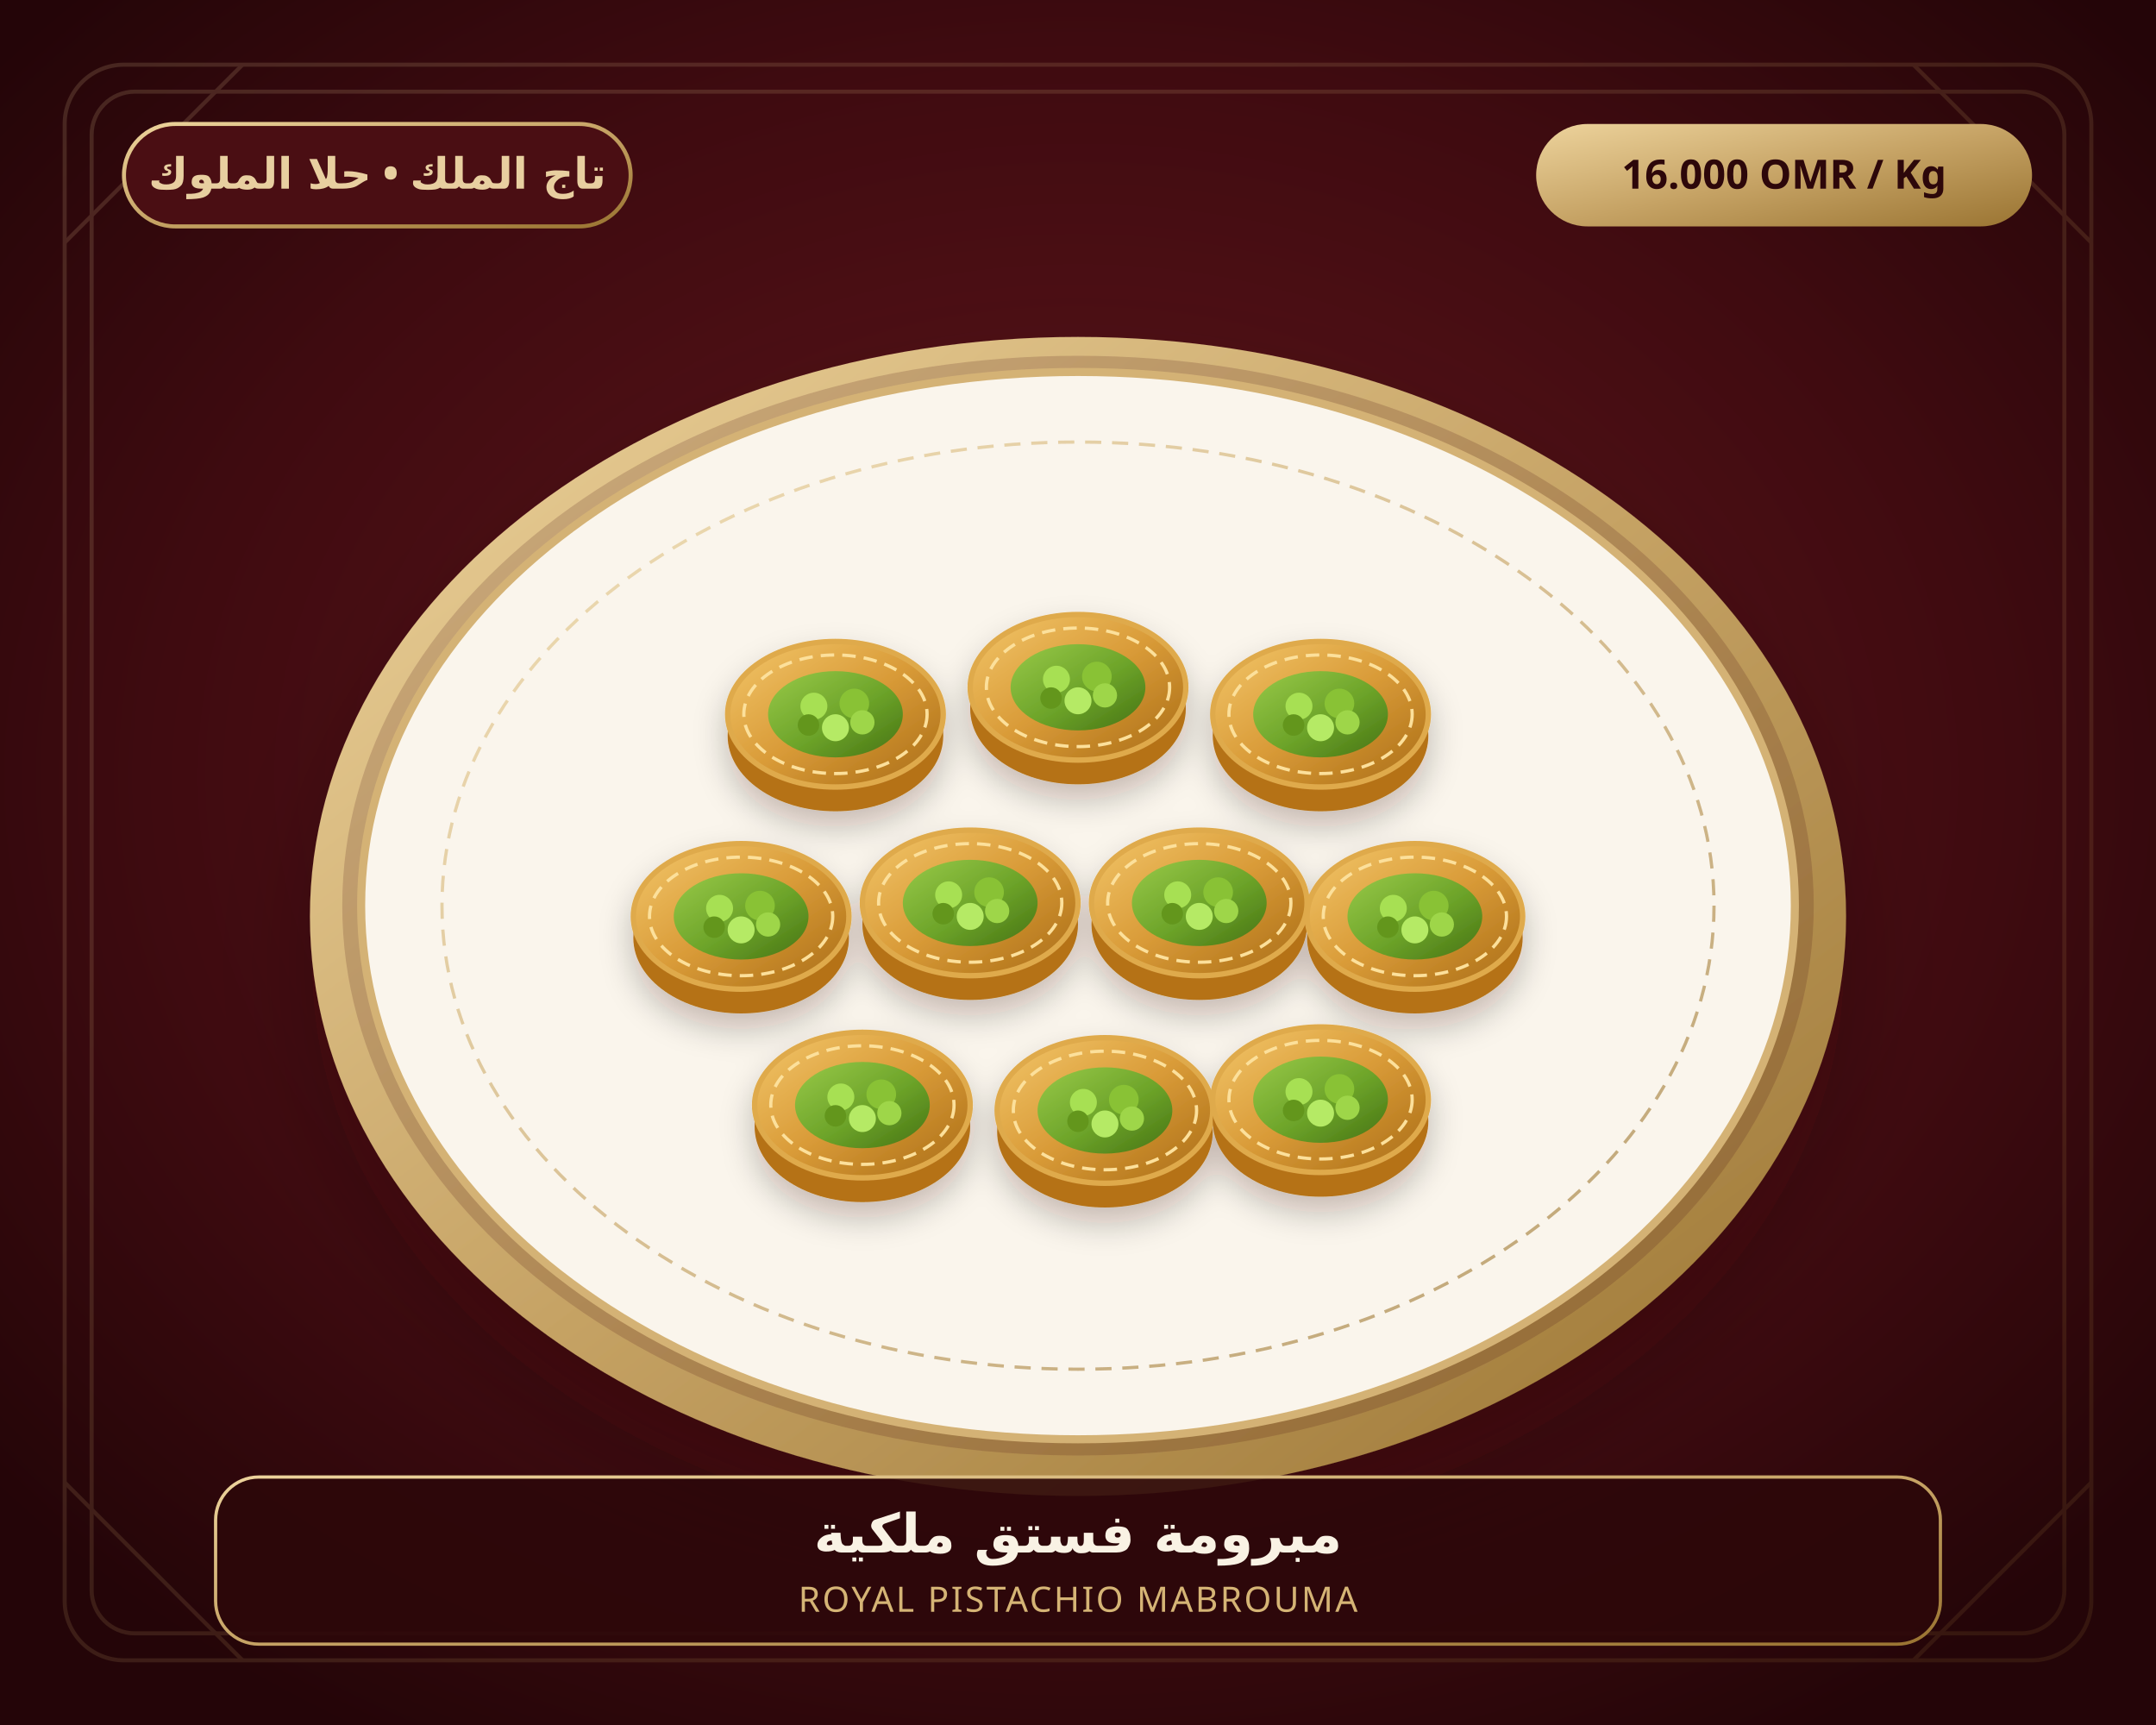
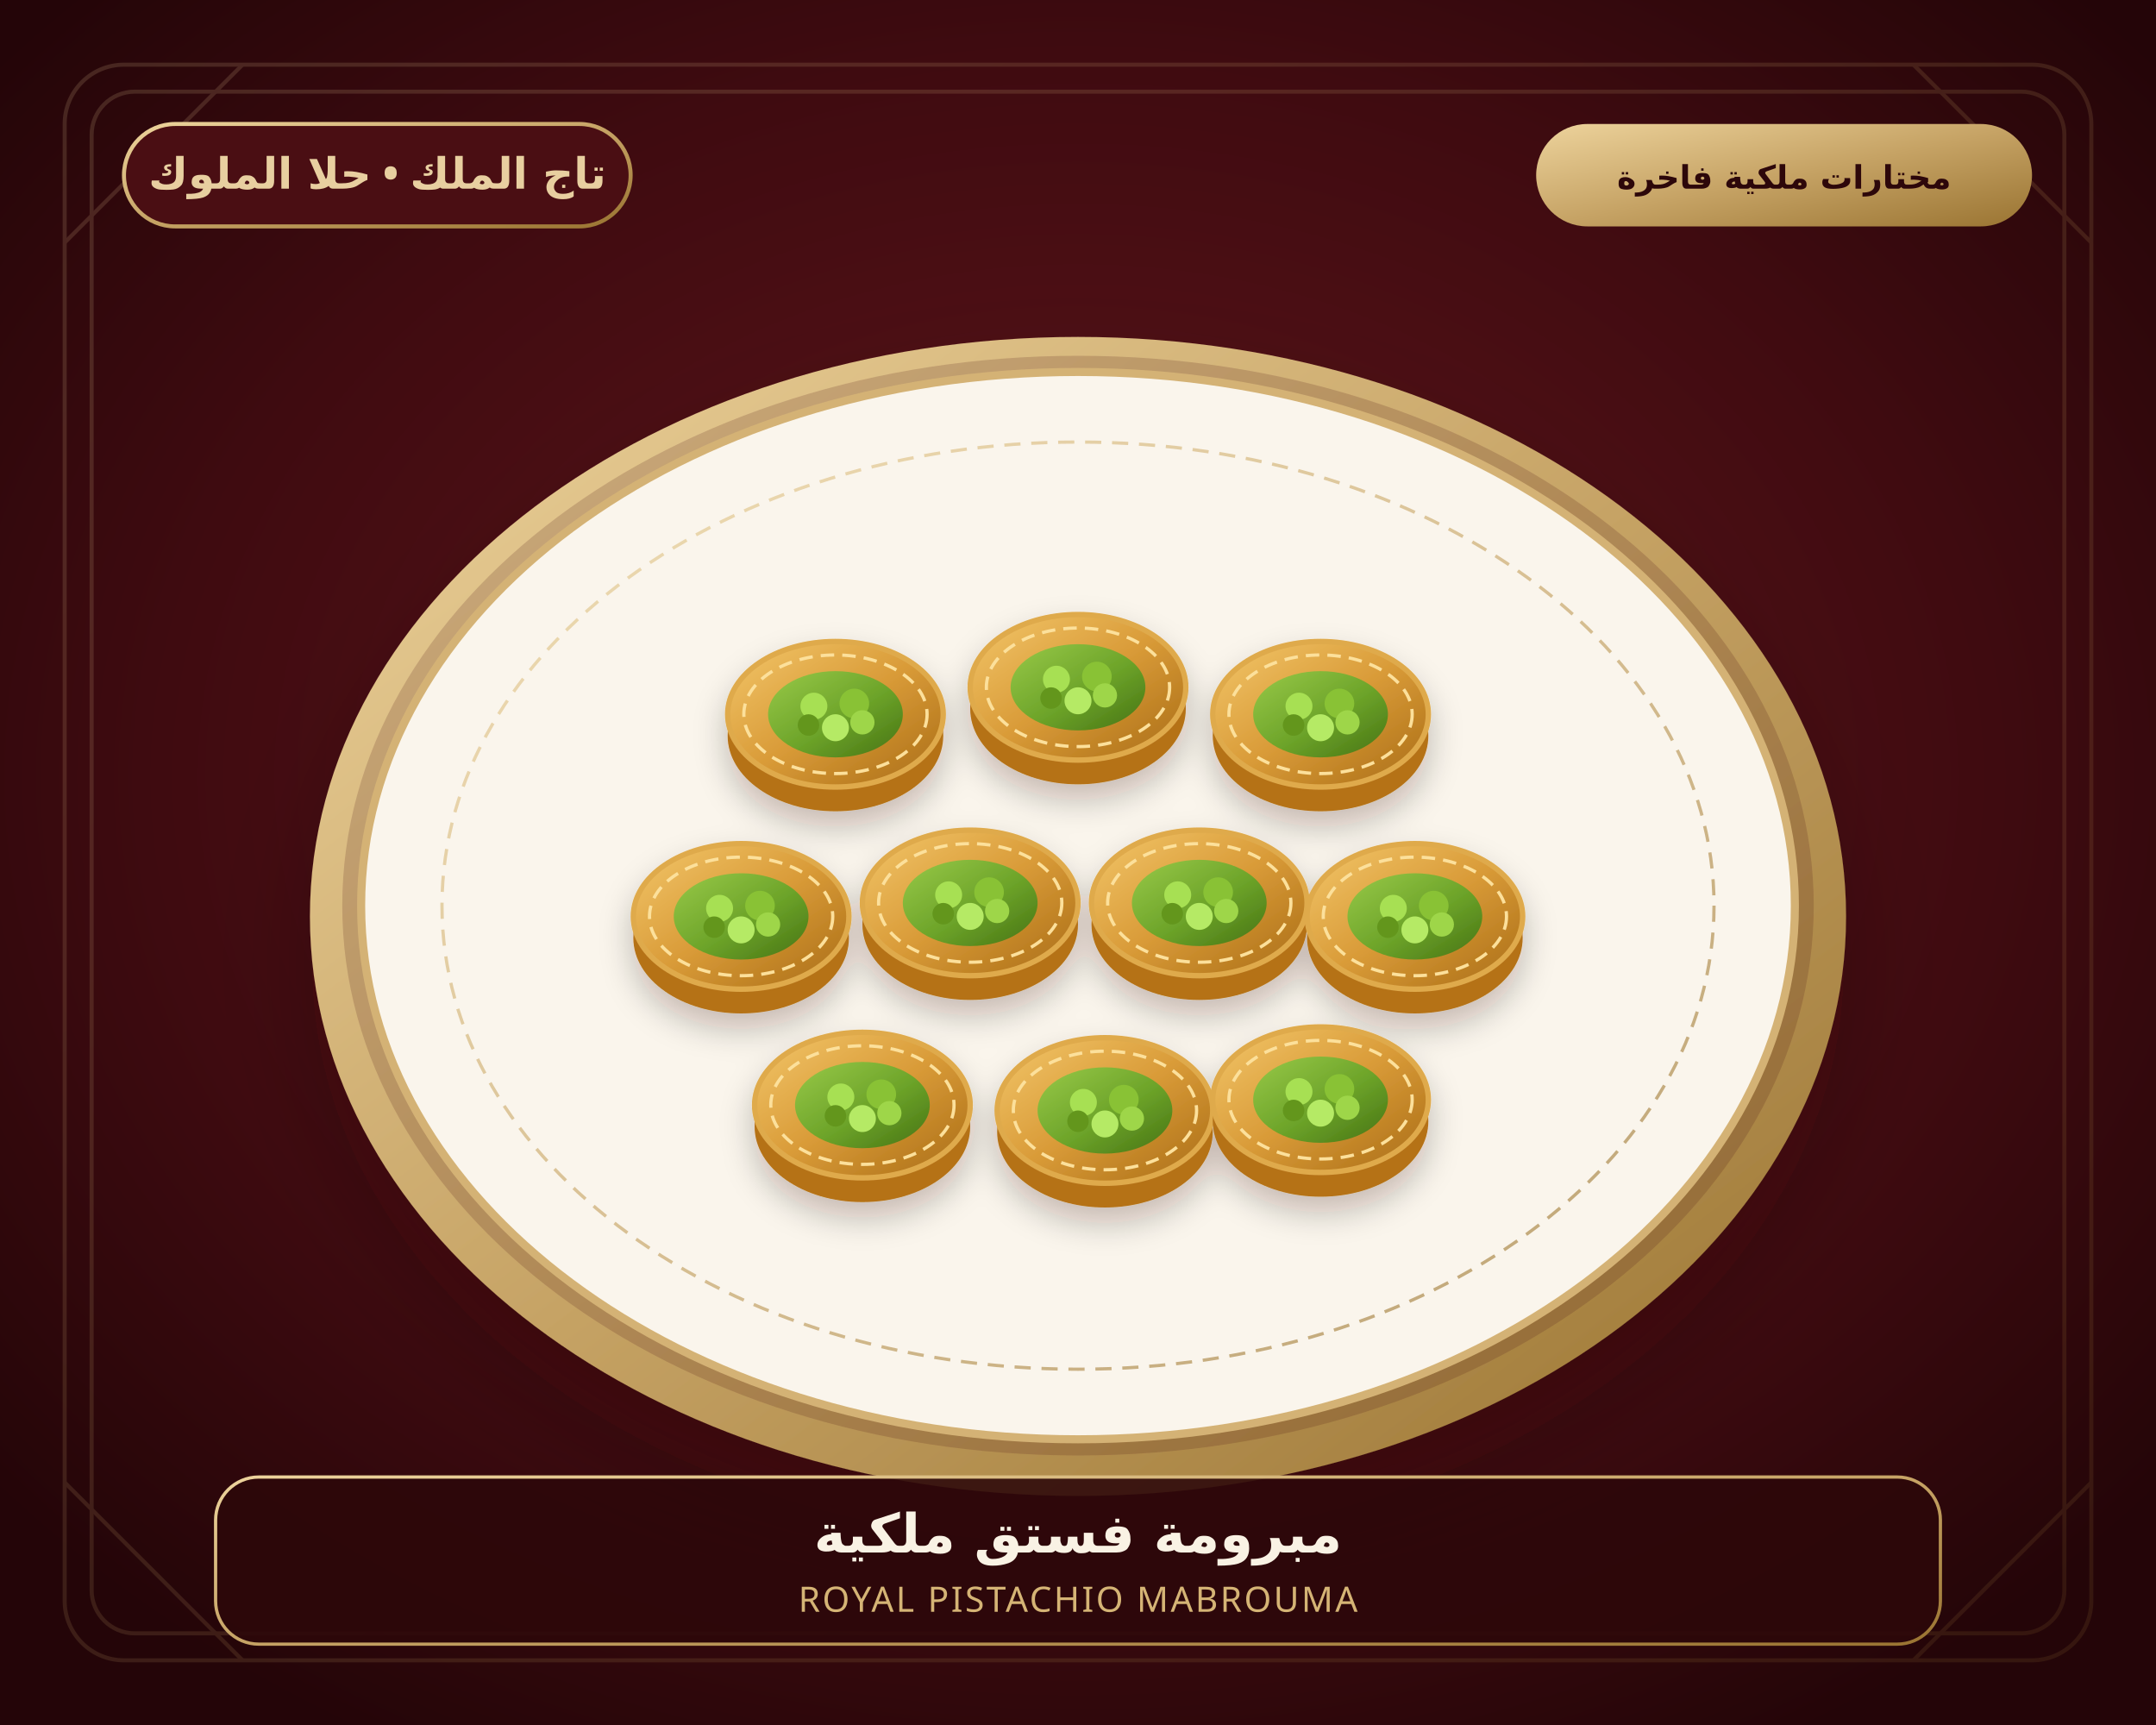
<svg xmlns="http://www.w3.org/2000/svg" viewBox="0 0 800 640" width="800" height="640">
  <defs>
    <radialGradient id="bgGrad" cx="50%" cy="45%" r="65%">
      <stop offset="0%" stop-color="#63151C" />
      <stop offset="65%" stop-color="#3F0B10" />
      <stop offset="100%" stop-color="#240508" />
    </radialGradient>
    <linearGradient id="goldRim" x1="0%" y1="0%" x2="100%" y2="100%">
      <stop offset="0%" stop-color="#EDD39C" />
      <stop offset="50%" stop-color="#C6A365" />
      <stop offset="100%" stop-color="#9A7432" />
    </linearGradient>
    <linearGradient id="kataifiGold" x1="0%" y1="0%" x2="100%" y2="100%">
      <stop offset="0%" stop-color="#F3C76B" />
      <stop offset="50%" stop-color="#D99B38" />
      <stop offset="100%" stop-color="#A86B14" />
    </linearGradient>
    <linearGradient id="pistachioGreen" x1="0%" y1="0%" x2="100%" y2="100%">
      <stop offset="0%" stop-color="#98C948" />
      <stop offset="55%" stop-color="#6CA329" />
      <stop offset="100%" stop-color="#467314" />
    </linearGradient>
    <linearGradient id="qishtaCream" x1="0%" y1="0%" x2="0%" y2="100%">
      <stop offset="0%" stop-color="#FFFFFF" />
      <stop offset="70%" stop-color="#FFF9EC" />
      <stop offset="100%" stop-color="#EFE2C8" />
    </linearGradient>
    <linearGradient id="walnutBronze" x1="0%" y1="0%" x2="100%" y2="100%">
      <stop offset="0%" stop-color="#C48845" />
      <stop offset="50%" stop-color="#8F5922" />
      <stop offset="100%" stop-color="#5E350E" />
    </linearGradient>
    <linearGradient id="chocoRich" x1="0%" y1="0%" x2="100%" y2="100%">
      <stop offset="0%" stop-color="#5A311D" />
      <stop offset="50%" stop-color="#3B1D0F" />
      <stop offset="100%" stop-color="#241007" />
    </linearGradient>
    <filter id="softShadow" x="-15%" y="-15%" width="130%" height="135%">
      <feDropShadow dx="0" dy="18" stdDeviation="18" flood-color="#2B070A" flood-opacity="0.22" />
    </filter>
    <filter id="pieceShadow" x="-20%" y="-20%" width="140%" height="140%">
      <feDropShadow dx="0" dy="6" stdDeviation="6" flood-color="#2B070A" flood-opacity="0.24" />
    </filter>
  </defs>
  <rect width="800" height="640" fill="url(#bgGrad)" />
  <g opacity="0.16" stroke="url(#goldRim)" stroke-width="1.5" fill="none">
    <rect x="24" y="24" width="752" height="592" rx="22" />
    <rect x="34" y="34" width="732" height="572" rx="16" />
    <path d="M24 90 L90 24 M776 90 L710 24 M24 550 L90 616 M776 550 L710 616" />
  </g>
  <g filter="url(#softShadow)">
    <ellipse cx="400" cy="340" rx="285" ry="215" fill="url(#goldRim)" />
    <ellipse cx="400" cy="336" rx="273" ry="204" fill="#4A0E13" opacity="0.18" />
    <ellipse cx="400" cy="336" rx="266" ry="198" fill="#FAF5EC" stroke="#D4B275" stroke-width="3" />
    <ellipse cx="400" cy="336" rx="236" ry="172" fill="none" stroke="url(#goldRim)" stroke-width="1.2" stroke-dasharray="6 4" opacity="0.65" />
  </g>
  <g filter="url(#pieceShadow)">
    <g transform="translate(310,265)">
      <ellipse cx="0" cy="8" rx="40" ry="28" fill="#B57219" />
      <ellipse cx="0" cy="0" rx="40" ry="27" fill="url(#kataifiGold)" stroke="#DFAA4C" stroke-width="2" />
      <ellipse cx="0" cy="0" rx="34" ry="22" fill="none" stroke="#FCE09B" stroke-width="1.2" stroke-dasharray="5 3" />
      <ellipse cx="0" cy="0" rx="25" ry="16" fill="url(#pistachioGreen)" />
      <circle cx="-8" cy="-3" r="5" fill="#A7E052" />
      <circle cx="7" cy="-4" r="5.5" fill="#89C234" />
      <circle cx="0" cy="5" r="5" fill="#B5EA65" />
      <circle cx="-10" cy="4" r="4" fill="#63961E" />
      <circle cx="10" cy="3" r="4.5" fill="#9ED649" />
    </g>
    <g transform="translate(400,255)">
      <ellipse cx="0" cy="8" rx="40" ry="28" fill="#B57219" />
      <ellipse cx="0" cy="0" rx="40" ry="27" fill="url(#kataifiGold)" stroke="#DFAA4C" stroke-width="2" />
      <ellipse cx="0" cy="0" rx="34" ry="22" fill="none" stroke="#FCE09B" stroke-width="1.2" stroke-dasharray="5 3" />
      <ellipse cx="0" cy="0" rx="25" ry="16" fill="url(#pistachioGreen)" />
      <circle cx="-8" cy="-3" r="5" fill="#A7E052" />
      <circle cx="7" cy="-4" r="5.5" fill="#89C234" />
      <circle cx="0" cy="5" r="5" fill="#B5EA65" />
      <circle cx="-10" cy="4" r="4" fill="#63961E" />
      <circle cx="10" cy="3" r="4.5" fill="#9ED649" />
    </g>
    <g transform="translate(490,265)">
      <ellipse cx="0" cy="8" rx="40" ry="28" fill="#B57219" />
      <ellipse cx="0" cy="0" rx="40" ry="27" fill="url(#kataifiGold)" stroke="#DFAA4C" stroke-width="2" />
      <ellipse cx="0" cy="0" rx="34" ry="22" fill="none" stroke="#FCE09B" stroke-width="1.2" stroke-dasharray="5 3" />
      <ellipse cx="0" cy="0" rx="25" ry="16" fill="url(#pistachioGreen)" />
      <circle cx="-8" cy="-3" r="5" fill="#A7E052" />
      <circle cx="7" cy="-4" r="5.5" fill="#89C234" />
      <circle cx="0" cy="5" r="5" fill="#B5EA65" />
      <circle cx="-10" cy="4" r="4" fill="#63961E" />
      <circle cx="10" cy="3" r="4.5" fill="#9ED649" />
    </g>
    <g transform="translate(275,340)">
      <ellipse cx="0" cy="8" rx="40" ry="28" fill="#B57219" />
      <ellipse cx="0" cy="0" rx="40" ry="27" fill="url(#kataifiGold)" stroke="#DFAA4C" stroke-width="2" />
      <ellipse cx="0" cy="0" rx="34" ry="22" fill="none" stroke="#FCE09B" stroke-width="1.2" stroke-dasharray="5 3" />
      <ellipse cx="0" cy="0" rx="25" ry="16" fill="url(#pistachioGreen)" />
      <circle cx="-8" cy="-3" r="5" fill="#A7E052" />
      <circle cx="7" cy="-4" r="5.5" fill="#89C234" />
      <circle cx="0" cy="5" r="5" fill="#B5EA65" />
      <circle cx="-10" cy="4" r="4" fill="#63961E" />
      <circle cx="10" cy="3" r="4.5" fill="#9ED649" />
    </g>
    <g transform="translate(360,335)">
      <ellipse cx="0" cy="8" rx="40" ry="28" fill="#B57219" />
      <ellipse cx="0" cy="0" rx="40" ry="27" fill="url(#kataifiGold)" stroke="#DFAA4C" stroke-width="2" />
      <ellipse cx="0" cy="0" rx="34" ry="22" fill="none" stroke="#FCE09B" stroke-width="1.2" stroke-dasharray="5 3" />
      <ellipse cx="0" cy="0" rx="25" ry="16" fill="url(#pistachioGreen)" />
      <circle cx="-8" cy="-3" r="5" fill="#A7E052" />
      <circle cx="7" cy="-4" r="5.5" fill="#89C234" />
      <circle cx="0" cy="5" r="5" fill="#B5EA65" />
      <circle cx="-10" cy="4" r="4" fill="#63961E" />
      <circle cx="10" cy="3" r="4.5" fill="#9ED649" />
    </g>
    <g transform="translate(445,335)">
      <ellipse cx="0" cy="8" rx="40" ry="28" fill="#B57219" />
      <ellipse cx="0" cy="0" rx="40" ry="27" fill="url(#kataifiGold)" stroke="#DFAA4C" stroke-width="2" />
      <ellipse cx="0" cy="0" rx="34" ry="22" fill="none" stroke="#FCE09B" stroke-width="1.2" stroke-dasharray="5 3" />
      <ellipse cx="0" cy="0" rx="25" ry="16" fill="url(#pistachioGreen)" />
      <circle cx="-8" cy="-3" r="5" fill="#A7E052" />
      <circle cx="7" cy="-4" r="5.5" fill="#89C234" />
      <circle cx="0" cy="5" r="5" fill="#B5EA65" />
      <circle cx="-10" cy="4" r="4" fill="#63961E" />
      <circle cx="10" cy="3" r="4.5" fill="#9ED649" />
    </g>
    <g transform="translate(525,340)">
      <ellipse cx="0" cy="8" rx="40" ry="28" fill="#B57219" />
      <ellipse cx="0" cy="0" rx="40" ry="27" fill="url(#kataifiGold)" stroke="#DFAA4C" stroke-width="2" />
      <ellipse cx="0" cy="0" rx="34" ry="22" fill="none" stroke="#FCE09B" stroke-width="1.2" stroke-dasharray="5 3" />
      <ellipse cx="0" cy="0" rx="25" ry="16" fill="url(#pistachioGreen)" />
      <circle cx="-8" cy="-3" r="5" fill="#A7E052" />
      <circle cx="7" cy="-4" r="5.5" fill="#89C234" />
      <circle cx="0" cy="5" r="5" fill="#B5EA65" />
      <circle cx="-10" cy="4" r="4" fill="#63961E" />
      <circle cx="10" cy="3" r="4.5" fill="#9ED649" />
    </g>
    <g transform="translate(320,410)">
      <ellipse cx="0" cy="8" rx="40" ry="28" fill="#B57219" />
      <ellipse cx="0" cy="0" rx="40" ry="27" fill="url(#kataifiGold)" stroke="#DFAA4C" stroke-width="2" />
      <ellipse cx="0" cy="0" rx="34" ry="22" fill="none" stroke="#FCE09B" stroke-width="1.2" stroke-dasharray="5 3" />
      <ellipse cx="0" cy="0" rx="25" ry="16" fill="url(#pistachioGreen)" />
      <circle cx="-8" cy="-3" r="5" fill="#A7E052" />
      <circle cx="7" cy="-4" r="5.5" fill="#89C234" />
      <circle cx="0" cy="5" r="5" fill="#B5EA65" />
      <circle cx="-10" cy="4" r="4" fill="#63961E" />
      <circle cx="10" cy="3" r="4.5" fill="#9ED649" />
    </g>
    <g transform="translate(410,412)">
      <ellipse cx="0" cy="8" rx="40" ry="28" fill="#B57219" />
      <ellipse cx="0" cy="0" rx="40" ry="27" fill="url(#kataifiGold)" stroke="#DFAA4C" stroke-width="2" />
      <ellipse cx="0" cy="0" rx="34" ry="22" fill="none" stroke="#FCE09B" stroke-width="1.2" stroke-dasharray="5 3" />
      <ellipse cx="0" cy="0" rx="25" ry="16" fill="url(#pistachioGreen)" />
      <circle cx="-8" cy="-3" r="5" fill="#A7E052" />
      <circle cx="7" cy="-4" r="5.5" fill="#89C234" />
      <circle cx="0" cy="5" r="5" fill="#B5EA65" />
      <circle cx="-10" cy="4" r="4" fill="#63961E" />
      <circle cx="10" cy="3" r="4.5" fill="#9ED649" />
    </g>
    <g transform="translate(490,408)">
      <ellipse cx="0" cy="8" rx="40" ry="28" fill="#B57219" />
      <ellipse cx="0" cy="0" rx="40" ry="27" fill="url(#kataifiGold)" stroke="#DFAA4C" stroke-width="2" />
      <ellipse cx="0" cy="0" rx="34" ry="22" fill="none" stroke="#FCE09B" stroke-width="1.2" stroke-dasharray="5 3" />
      <ellipse cx="0" cy="0" rx="25" ry="16" fill="url(#pistachioGreen)" />
      <circle cx="-8" cy="-3" r="5" fill="#A7E052" />
      <circle cx="7" cy="-4" r="5.5" fill="#89C234" />
      <circle cx="0" cy="5" r="5" fill="#B5EA65" />
      <circle cx="-10" cy="4" r="4" fill="#63961E" />
      <circle cx="10" cy="3" r="4.5" fill="#9ED649" />
    </g>
  </g>
  <g transform="translate(46, 46)">
    <rect x="0" y="0" width="188" height="38" rx="19" fill="#4A0E13" stroke="url(#goldRim)" stroke-width="1.5" />
    <text x="94" y="24" text-anchor="middle" fill="#E8CFA0" font-family="Amiri, Tajawal, sans-serif" font-size="16" font-weight="bold">تاج الملك • حلا الملوك</text>
  </g>
  <g transform="translate(570, 46)">
    <rect x="0" y="0" width="184" height="38" rx="19" fill="url(#goldRim)" />
-     <text x="92" y="24" text-anchor="middle" fill="#2D070A" font-family="Tajawal, Plus Jakarta Sans, sans-serif" font-size="15" font-weight="bold">16.000 OMR / Kg</text>
+     <text x="92" y="24" text-anchor="middle" fill="#2D070A" font-family="Tajawal, Plus Jakarta Sans, sans-serif" font-size="12" font-weight="bold">مختارات ملكية فاخرة</text>
  </g>
  <g transform="translate(80, 548)">
    <rect x="0" y="0" width="640" height="62" rx="16" fill="#2D070A" fill-opacity="0.88" stroke="url(#goldRim)" stroke-width="1.2" />
    <text x="320" y="28" text-anchor="middle" fill="#F9F2E4" font-family="Tajawal, Amiri, sans-serif" font-size="20" font-weight="bold">مبرومة فستق ملكية</text>
    <text x="320" y="50" text-anchor="middle" fill="#D5B475" font-family="Plus Jakarta Sans, sans-serif" font-size="13" letter-spacing="0.8">ROYAL PISTACHIO MABROUMA</text>
  </g>
</svg>
